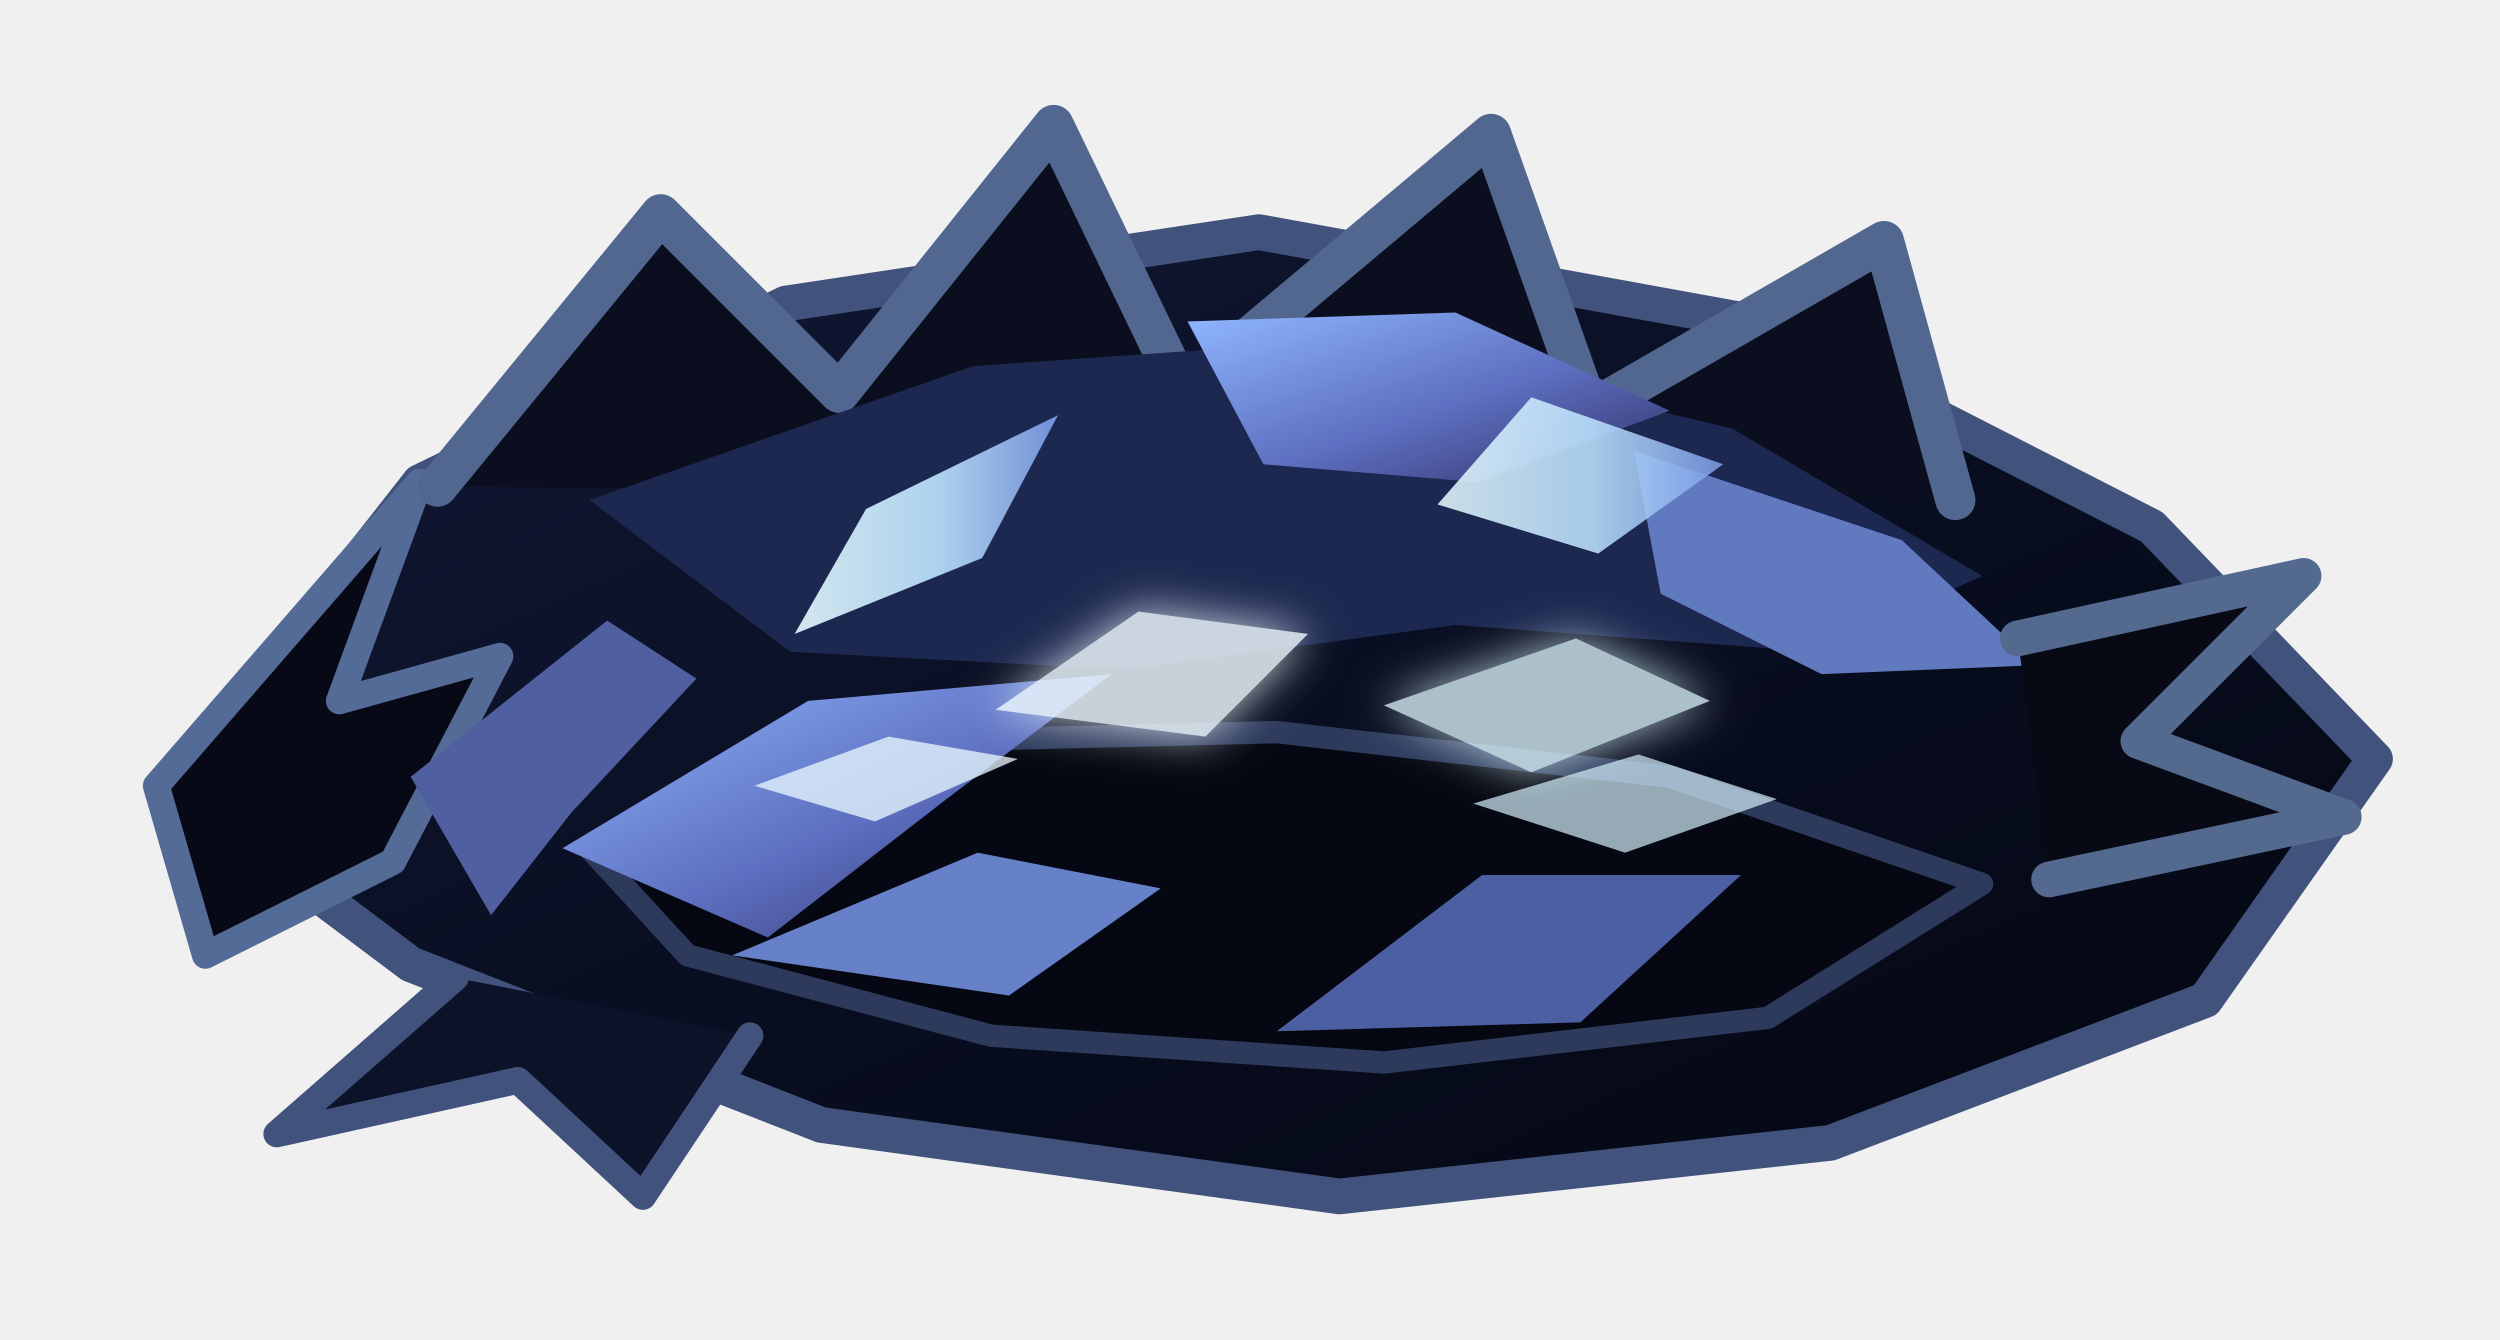
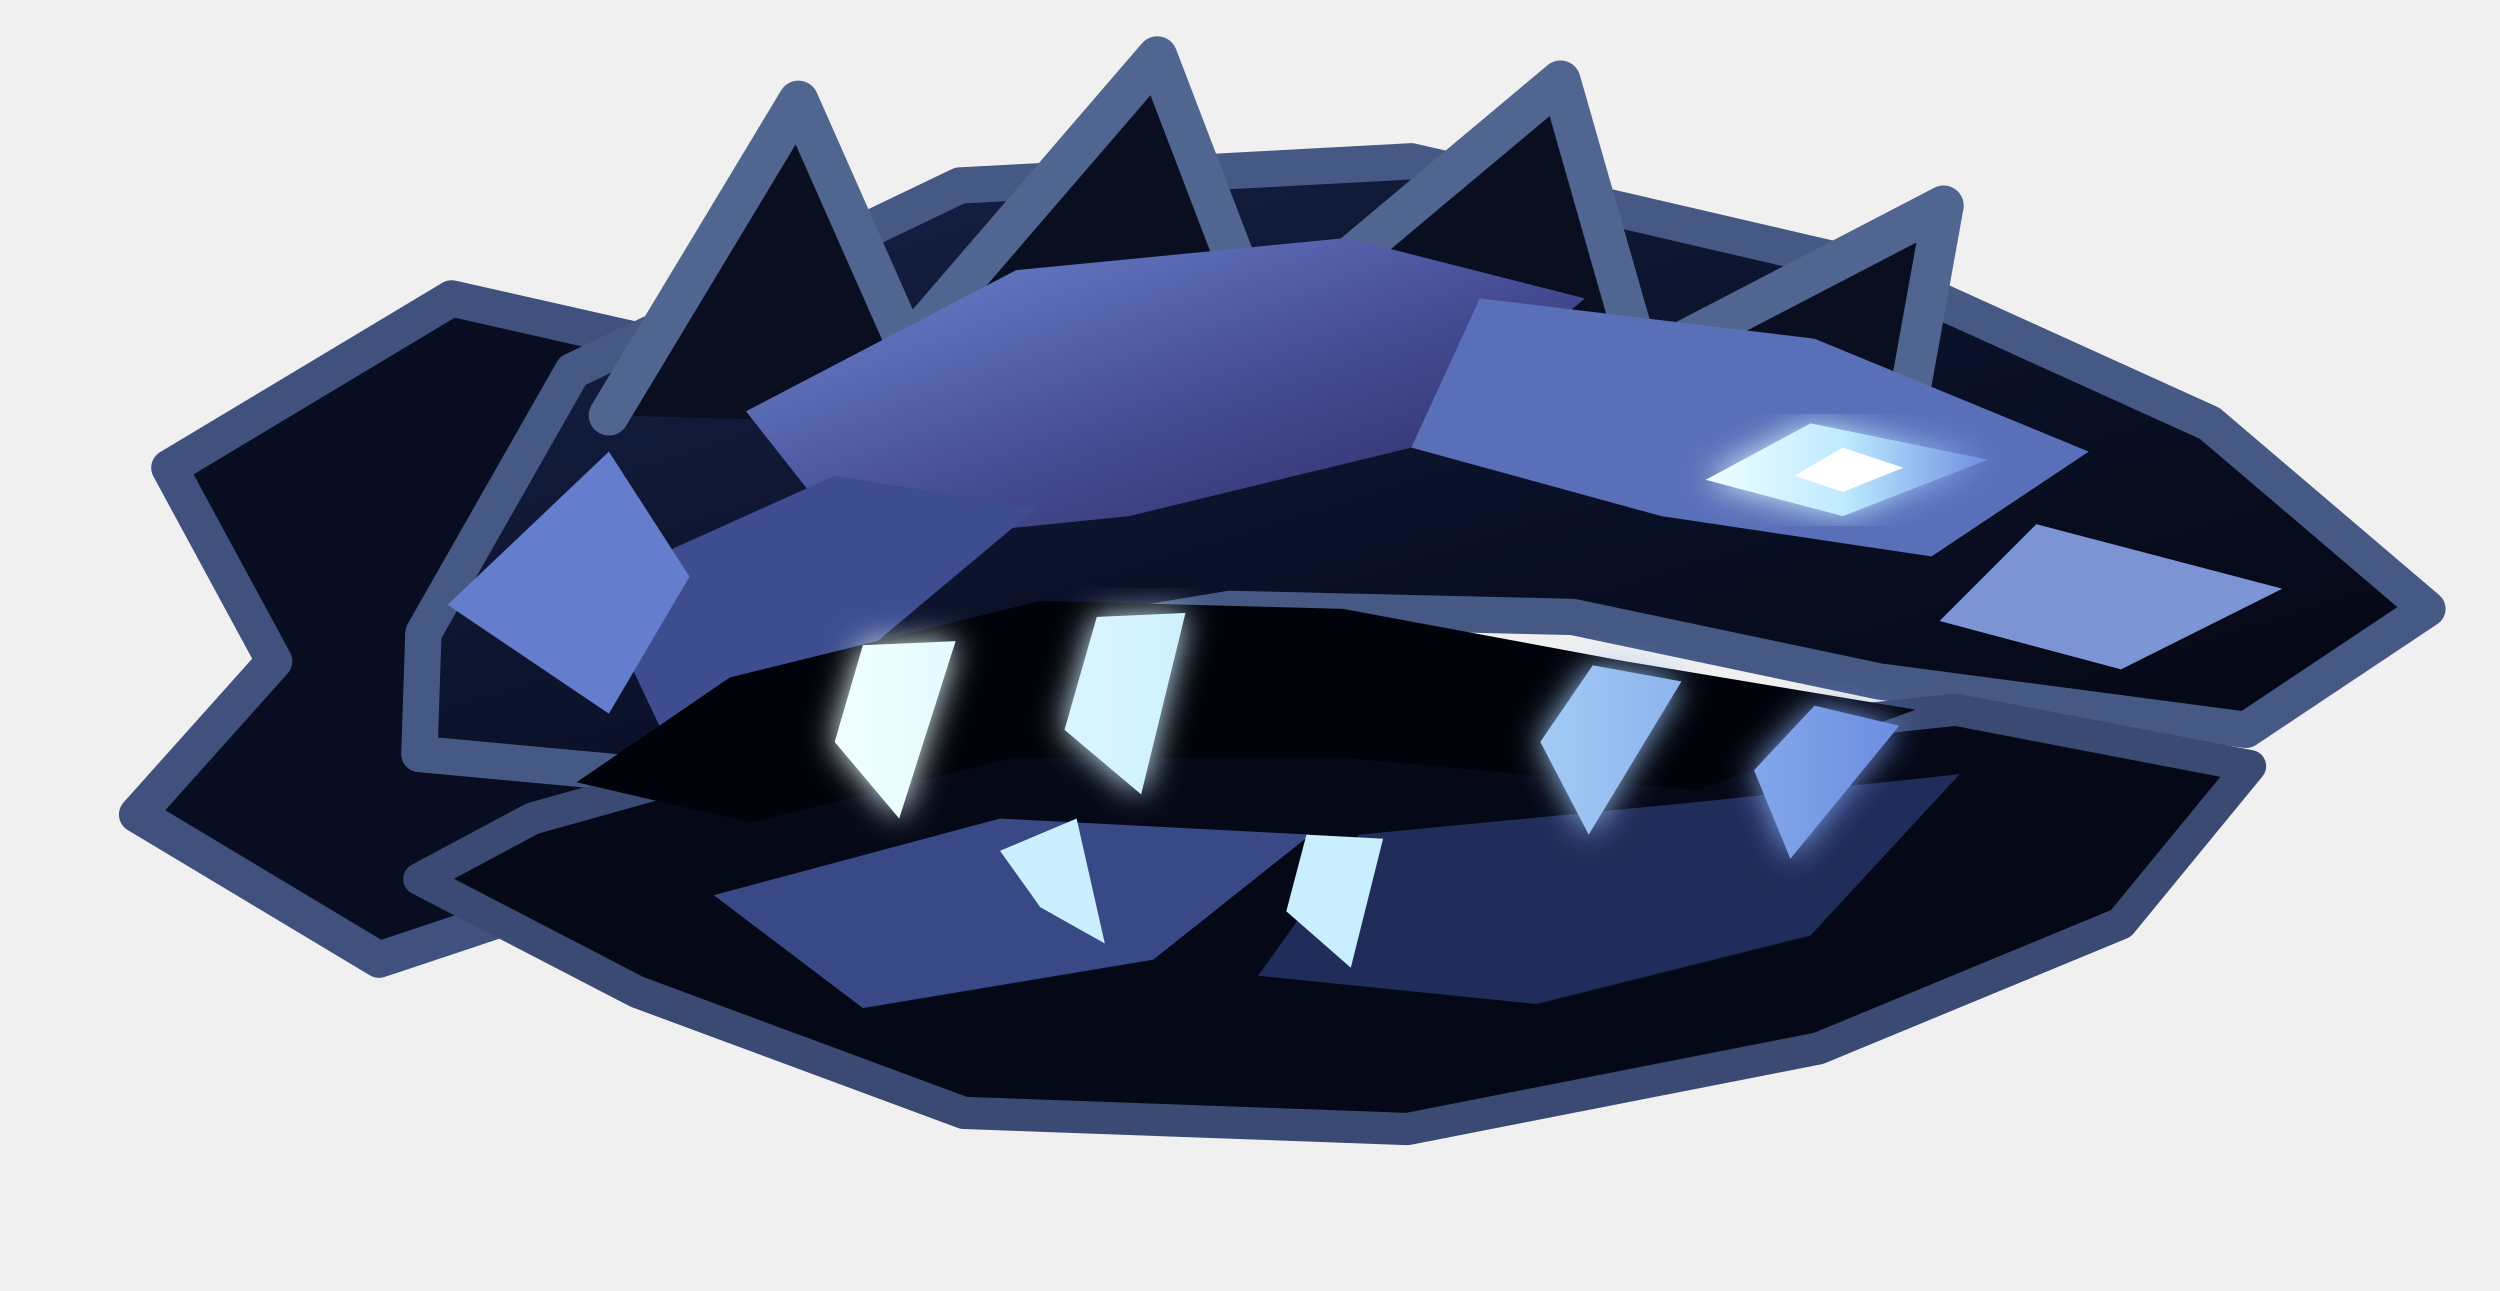
- <svg xmlns="http://www.w3.org/2000/svg" viewBox="0 0 560 300">
+ <svg xmlns="http://www.w3.org/2000/svg" viewBox="0 0 620 320">
  <defs>
    <linearGradient id="armor" x1="0" y1="0" x2="1" y2="1">
-       <stop stop-color="#131a36" />
-       <stop offset=".55" stop-color="#080d20" />
-       <stop offset="1" stop-color="#040711" />
+       <stop stop-color="#18234a" />
+       <stop offset=".55" stop-color="#0a1027" />
+       <stop offset="1" stop-color="#030611" />
    </linearGradient>
-     <linearGradient id="facet" x1="0" y1="0" x2="1" y2="1">
-       <stop stop-color="#90b8ff" />
-       <stop offset=".55" stop-color="#5d6fc0" />
-       <stop offset="1" stop-color="#302e63" />
+     <linearGradient id="plate" x1="0" y1="0" x2="1" y2="1">
+       <stop stop-color="#718bd7" />
+       <stop offset=".55" stop-color="#444b92" />
+       <stop offset="1" stop-color="#29275c" />
    </linearGradient>
    <linearGradient id="ice" x1="0" y1="0" x2="1" y2="0">
-       <stop stop-color="#e6fbff" />
-       <stop offset=".55" stop-color="#bce4ff" />
-       <stop offset="1" stop-color="#7c9be5" />
+       <stop stop-color="#efffff" />
+       <stop offset=".5" stop-color="#bde9ff" />
+       <stop offset="1" stop-color="#6d8ee1" />
    </linearGradient>
-     <filter id="glow" x="-50%" y="-50%" width="200%" height="200%">
-       <feGaussianBlur stdDeviation="5" result="b" />
+     <filter id="glow">
+       <feGaussianBlur stdDeviation="4" result="b" />
      <feMerge>
        <feMergeNode in="b" />
        <feMergeNode in="SourceGraphic" />
      </feMerge>
    </filter>
  </defs>
  <g stroke-linejoin="round" stroke-linecap="round">
-     <path d="M40 177 94 108 176 68 282 52 392 72 482 118 532 170 494 224 410 256 300 268 184 252 92 216Z" fill="url(#armor)" stroke="#41527d" stroke-width="8" />
-     <path d="M35 176 94 108 76 157 112 147 88 193 46 214Z" fill="#070a16" stroke="#546a97" stroke-width="6" />
-     <path d="M98 109 148 48 188 88 236 28 265 88 334 30 356 92 422 54 438 112" fill="#0a0e1f" stroke="#52678f" stroke-width="9" />
-     <path d="M132 112 218 82 304 76 388 96 444 129 407 146 326 140 252 150 177 146Z" fill="#1d2850" />
-     <path d="M132 190 204 166 286 164 374 174 444 198 396 228 310 238 222 232 154 214Z" fill="#050812" stroke="#2d3a5c" stroke-width="5" />
-     <path d="M126 190 181 157 249 151 212 179 172 210Z" fill="url(#facet)" />
-     <path d="M266 72 326 70 374 92 331 108 283 104Z" fill="url(#facet)" />
-     <path d="M366 101 426 121 456 149 408 151 372 133Z" fill="#6179bf" />
-     <path d="M92 174 136 139 156 152 128 182 110 205Z" fill="#4f5f9f" />
-     <path d="M223 159 255 137 293 142 270 165Z" fill="#f0fbff" opacity=".82" filter="url(#glow)" />
-     <path d="M310 158 353 143 383 157 343 173Z" fill="#dff8ff" opacity=".76" filter="url(#glow)" />
-     <path d="M164 214 219 191 260 199 226 223Z" fill="#6681c8" />
-     <path d="M286 231 332 196 390 196 354 229Z" fill="#4d5fa3" />
-     <path d="M194 114 237 93 220 125 178 142Z" fill="url(#ice)" opacity=".9" />
-     <path d="M343 89 386 104 358 124 322 113Z" fill="url(#ice)" opacity=".86" />
-     <path d="M452 143 516 129 479 166 525 183 459 197" fill="#070a15" stroke="#53698e" stroke-width="8" />
-     <path d="M169 176 199 165 228 170 196 184Z" fill="#ebfbff" opacity=".75" />
-     <path d="M330 180 367 169 398 179 364 191Z" fill="#d8f5ff" opacity=".68" />
-     <path d="M102 219 62 254 116 242 144 268 168 232" fill="#0c1228" stroke="#41527d" stroke-width="6" />
+     <path d="M42 116 112 74 174 88 198 144 166 214 94 238 34 202 68 164Z" fill="#080d21" stroke="#40517d" stroke-width="9" />
+     <path d="M105 157 142 92 238 46 350 40 462 66 548 105 602 151 557 181 466 169 390 153 305 151 227 164 158 192 104 187Z" fill="url(#armor)" stroke="#465985" stroke-width="9" />
+     <path d="M151 103 198 25 225 86 287 14 313 82 387 20 407 90 482 51 471 112" fill="#0a0e21" stroke="#50658f" stroke-width="10" />
+     <path d="M185 102 252 67 334 59 393 74 350 111 280 128 211 135Z" fill="url(#plate)" />
+     <path d="M367 74 450 84 518 112 479 138 412 128 350 111Z" fill="#596fb8" />
+     <path d="M147 145 207 118 257 126 214 162 164 181Z" fill="#3d4d90" />
+     <path d="M449 105 493 114 457 128 423 119Z" fill="url(#ice)" filter="url(#glow)" />
+     <path d="M457 111 472 116 457 122 445 118Z" fill="#ffffff" />
+     <path d="M132 203 207 182 299 181 391 186 485 176 558 190 526 229 451 260 349 280 239 276 158 246 104 218Z" fill="#050817" stroke="#3a4a73" stroke-width="8" />
+     <path d="M177 222 248 203 325 207 286 238 214 250Z" fill="#384985" />
+     <path d="M337 207 420 199 486 192 449 232 381 249 312 242Z" fill="#202c59" />
+     <path d="M181 168 258 149 333 151 403 164 475 176 421 196 334 188 251 188 186 204 143 194Z" fill="#01030a" />
+     <path d="M214 160 237 159 223 203 207 184Z M272 153 294 152 283 197 264 181Z M395 165 417 169 394 207 382 184Z M450 175 471 180 444 213 435 191Z" fill="url(#ice)" filter="url(#glow)" />
+     <path d="M248 211 267 203 274 234 258 225Z M324 207 343 208 335 240 319 226Z" fill="#c9efff" />
+     <path d="M111 150 151 112 171 143 151 177Z" fill="#647dcc" />
+     <path d="M505 130 566 146 526 166 481 154Z" fill="#7d94d4" />
  </g>
</svg>
